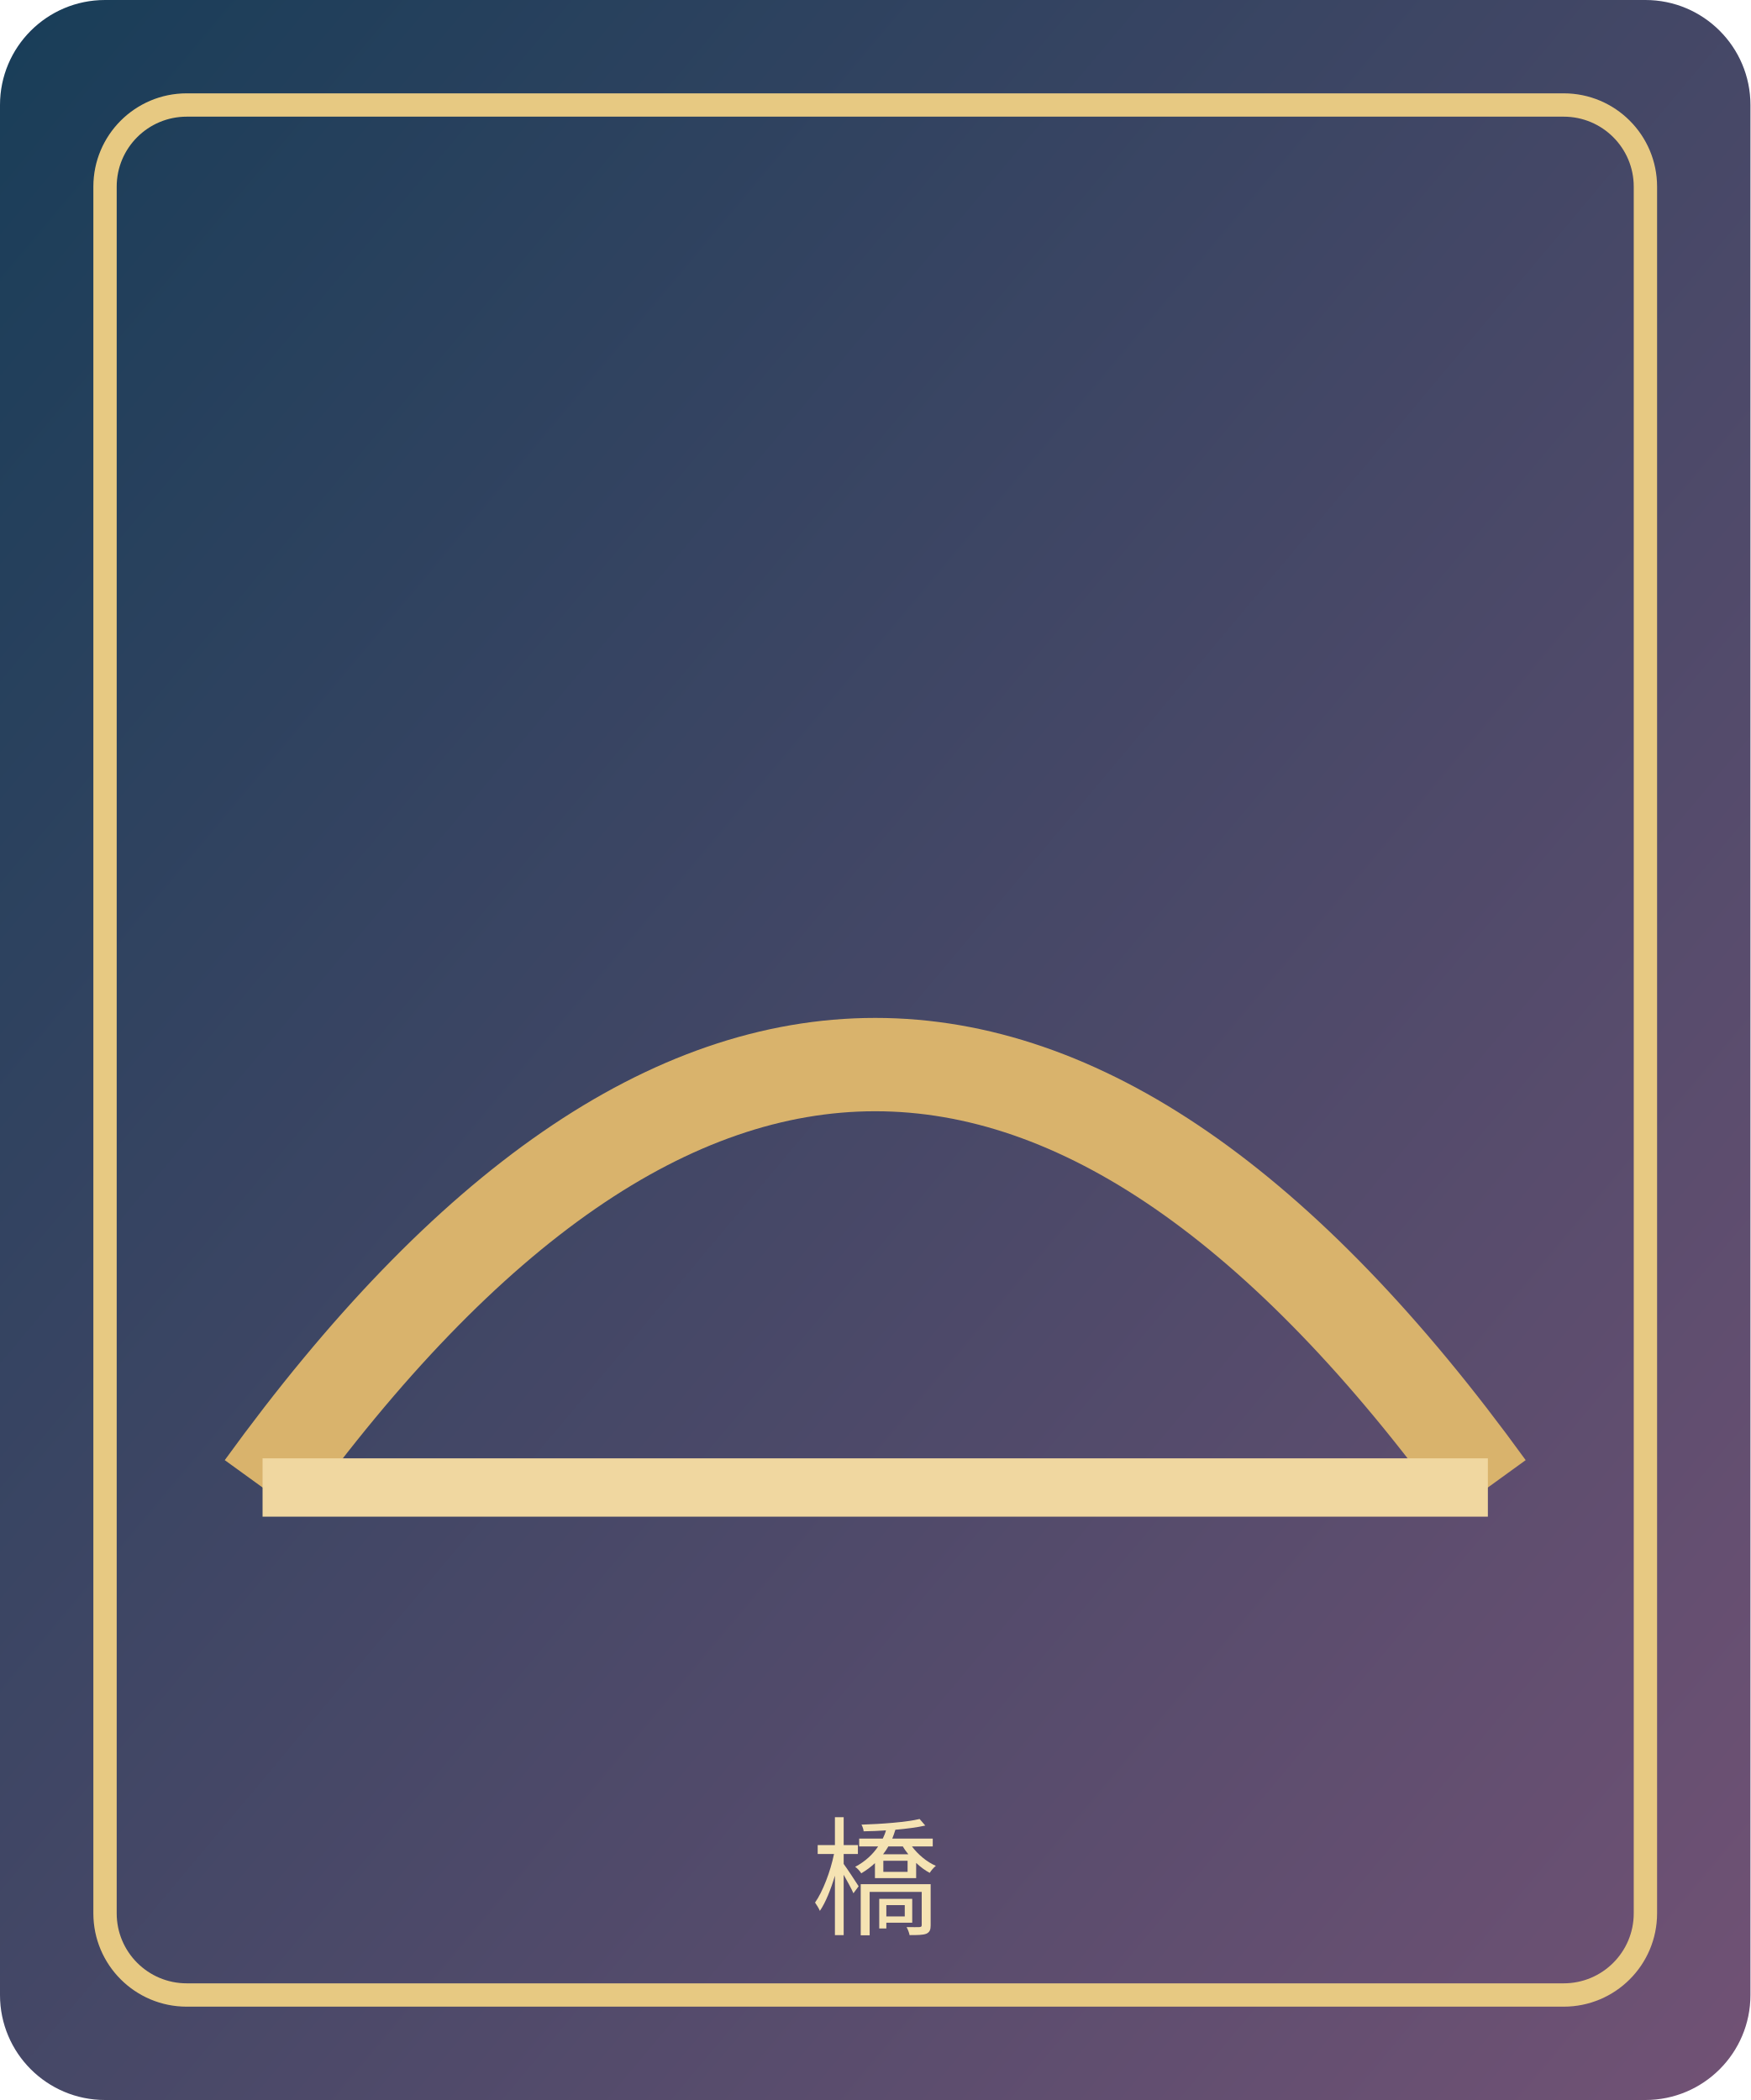
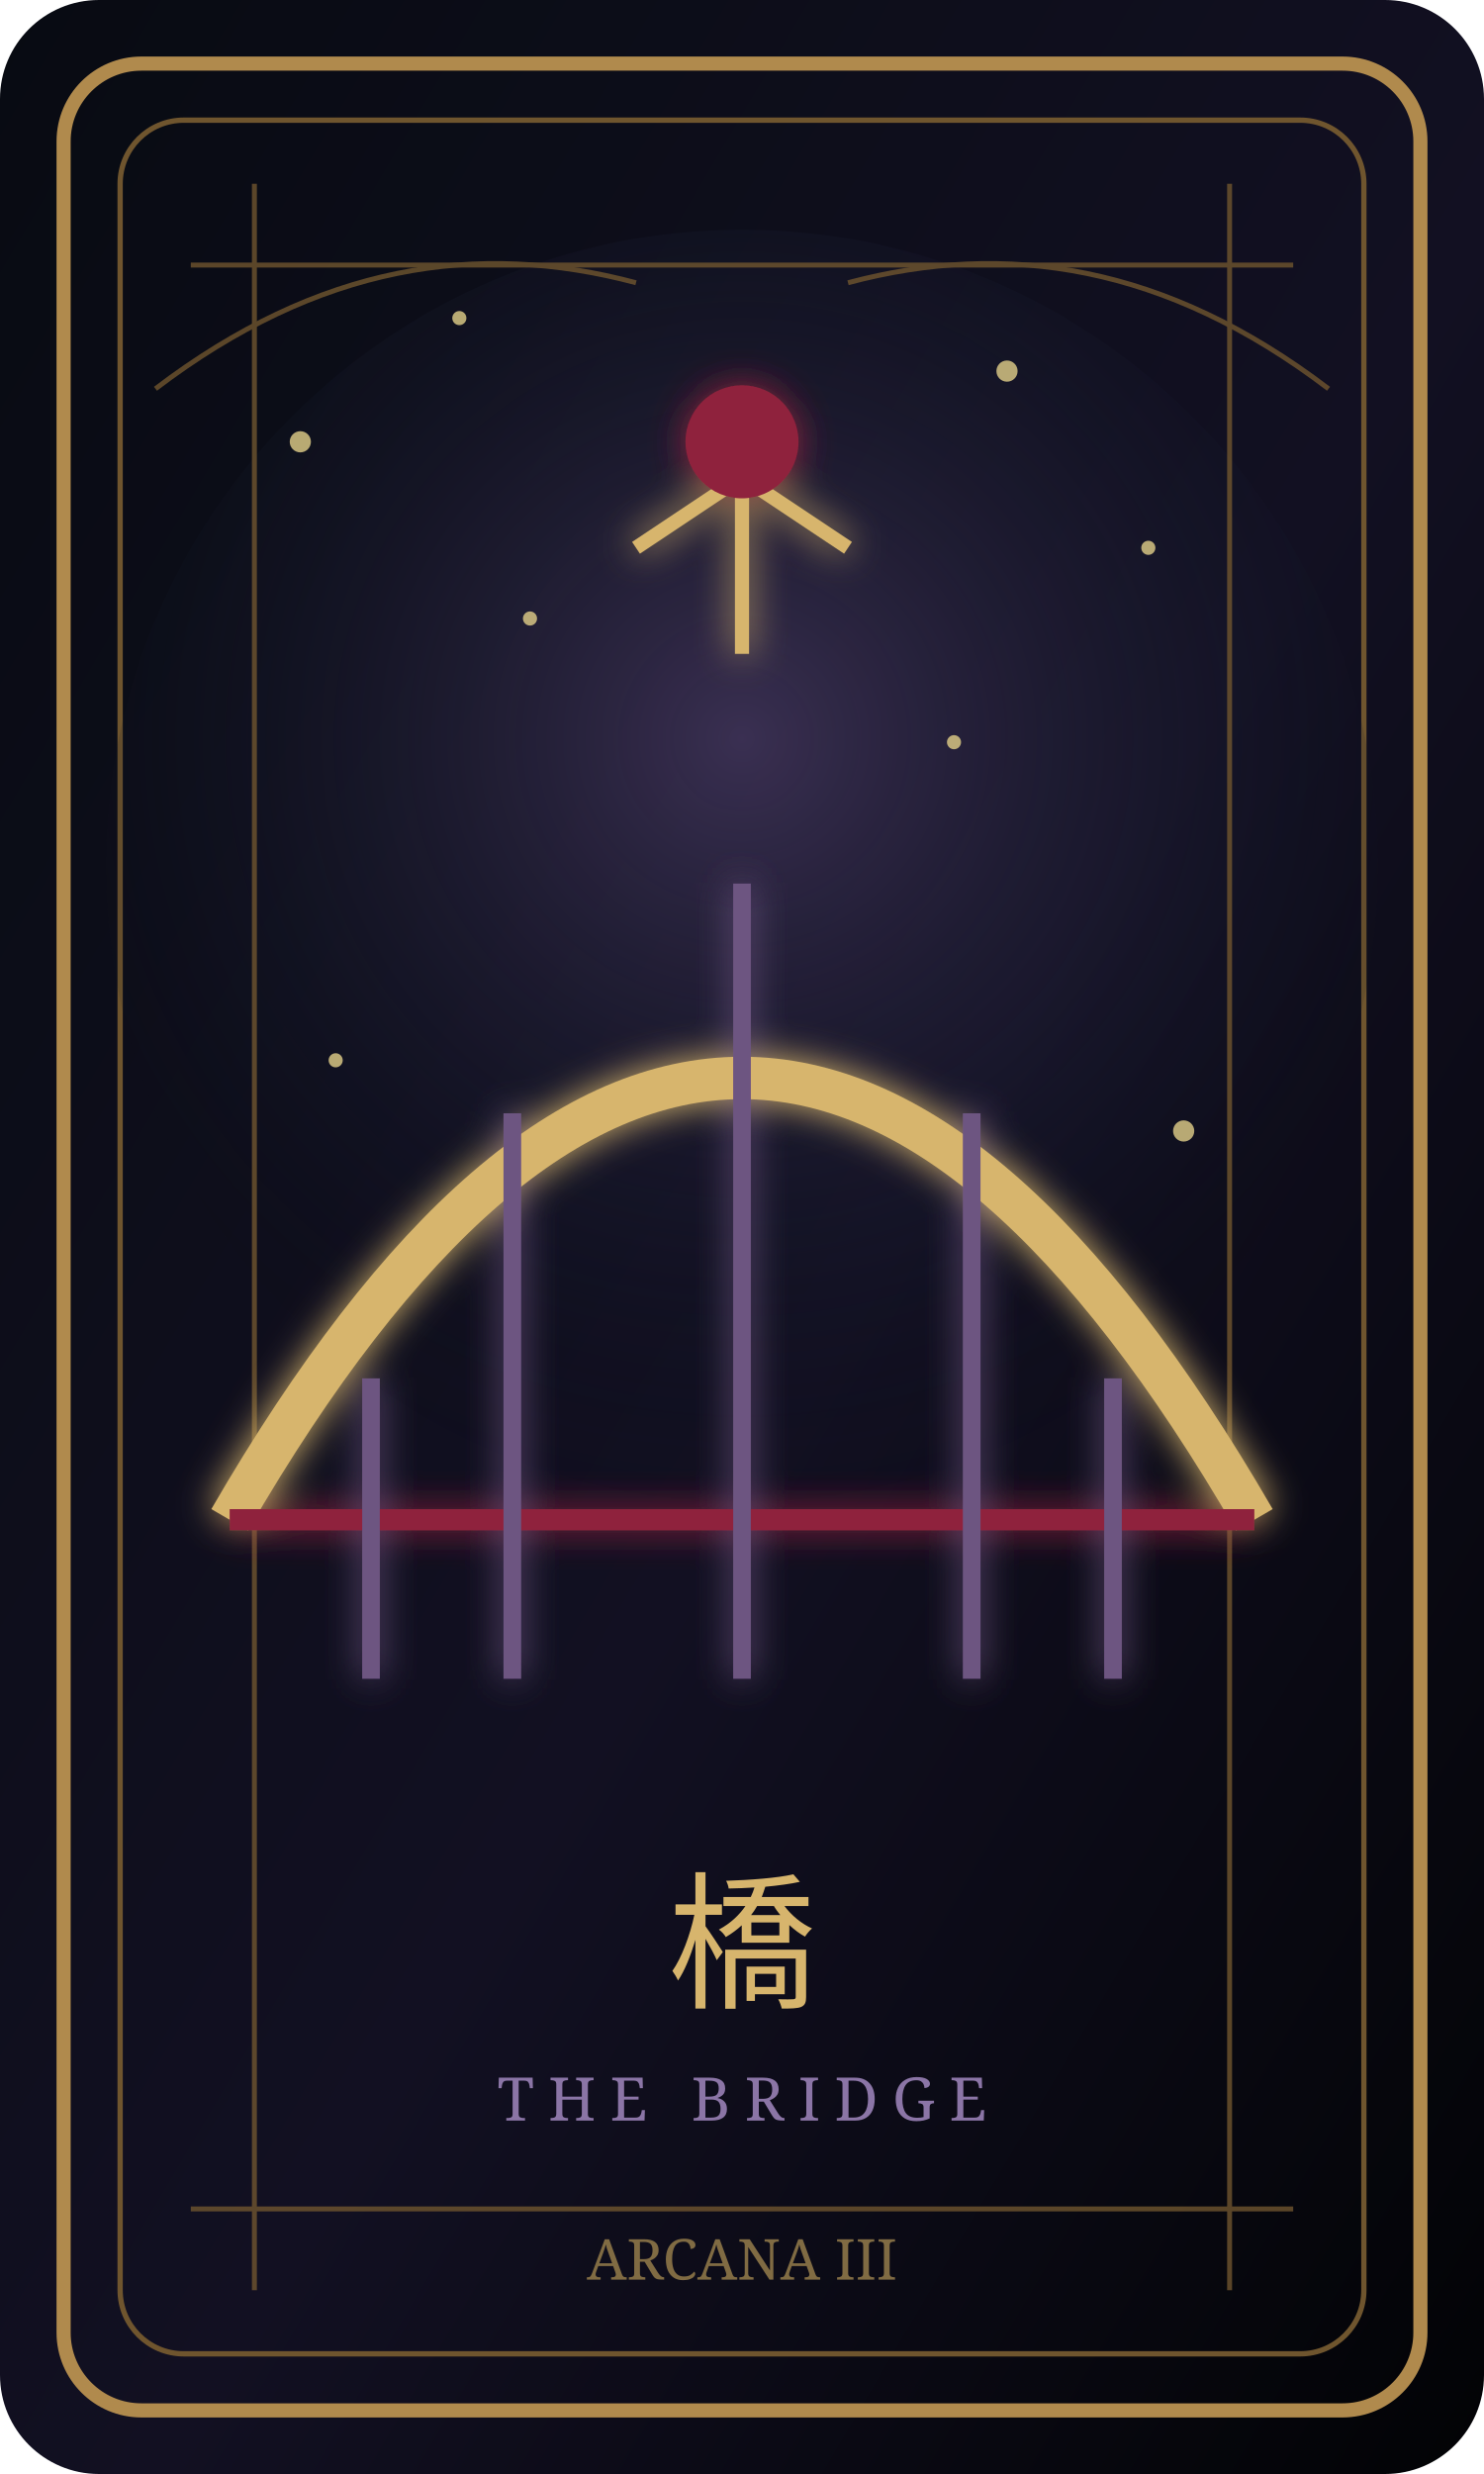
- <svg xmlns="http://www.w3.org/2000/svg" width="300" height="360" viewBox="0 0 300 360">
+ <svg xmlns="http://www.w3.org/2000/svg" width="420" height="700" viewBox="0 0 420 700">
  <defs>
    <linearGradient id="bg" x1="0" y1="0" x2="1" y2="1">
-       <stop stop-color="#183d58" />
-       <stop offset="1" stop-color="#725275" />
+       <stop offset="0" stop-color="#080b12" />
+       <stop offset="0.55" stop-color="#121022" />
+       <stop offset="1" stop-color="#020305" />
    </linearGradient>
+     <radialGradient id="mist" cx="50%" cy="40%" r="65%">
+       <stop offset="0" stop-color="#5d4a7c" stop-opacity=".55" />
+       <stop offset=".65" stop-color="#1a1f33" stop-opacity=".18" />
+       <stop offset="1" stop-color="#000" stop-opacity="0" />
+     </radialGradient>
+     <filter id="glow">
+       <feGaussianBlur stdDeviation="5" result="b" />
+       <feMerge>
+         <feMergeNode in="b" />
+         <feMergeNode in="SourceGraphic" />
+       </feMerge>
+     </filter>
  </defs>
-   <rect width="300" height="360" rx="18" fill="url(#bg)" />
-   <rect x="18" y="18" width="264" height="324" rx="14" fill="none" stroke="#e7c982" stroke-width="4" />
-   <path d="M45 255 Q150 110 255 255" fill="none" stroke="#d9b36c" stroke-width="16" />
-   <path d="M45 255 H255" stroke="#f0d7a0" stroke-width="10" />
-   <text x="150" y="330" text-anchor="middle" font-family="serif" font-size="22" fill="#f5e3b3">橋</text>
+   <rect width="420" height="700" rx="28" fill="url(#bg)" />
+   <rect x="18" y="18" width="384" height="664" rx="22" fill="none" stroke="#b08a4d" stroke-width="4" />
+   <rect x="34" y="34" width="352" height="632" rx="18" fill="none" stroke="#6f552e" stroke-width="1.5" />
+   <circle cx="210" cy="245" r="180" fill="url(#mist)" />
+   <g fill="none" stroke="#6f552e" stroke-width="1.4" opacity=".8">
+     <path d="M54 75 H366 M54 625 H366" />
+     <path d="M72 52 V648 M348 52 V648" />
+     <path d="M44 110 C90 75 135 68 180 80" />
+     <path d="M376 110 C330 75 285 68 240 80" />
+   </g>
+   <circle cx="85" cy="125" r="3" fill="#d6c482" opacity=".85" />
+   <circle cx="130" cy="90" r="2" fill="#d6c482" opacity=".85" />
+   <circle cx="285" cy="105" r="3" fill="#d6c482" opacity=".85" />
+   <circle cx="325" cy="155" r="2" fill="#d6c482" opacity=".85" />
+   <circle cx="95" cy="300" r="2" fill="#d6c482" opacity=".85" />
+   <circle cx="335" cy="320" r="3" fill="#d6c482" opacity=".85" />
+   <circle cx="150" cy="175" r="2" fill="#d6c482" opacity=".85" />
+   <circle cx="270" cy="210" r="2" fill="#d6c482" opacity=".85" />
+   <g filter="url(#glow)">
+     <path d="M65 430 Q210 180 355 430" fill="none" stroke="#d7b56d" stroke-width="12" />
+     <path d="M65 430 H355" stroke="#8f243c" stroke-width="6" />
+     <path d="M105 390 V475 M145 315 V475 M210 250 V475 M275 315 V475 M315 390 V475" stroke="#6d5481" stroke-width="5" />
+     <path d="M210 185 V135 M180 155 L210 135 L240 155" fill="none" stroke="#d7b56d" stroke-width="4" />
+     <circle cx="210" cy="125" r="16" fill="#8f243c" />
+   </g>
+   <g font-family="serif" text-anchor="middle">
+     <text x="210" y="565" font-size="42" fill="#d7b56d">橋</text>
+     <text x="210" y="600" font-size="17" letter-spacing="4" fill="#8b75a6">THE BRIDGE</text>
+     <text x="210" y="645" font-size="16" fill="#806b43">ARCANA III</text>
+   </g>
</svg>
